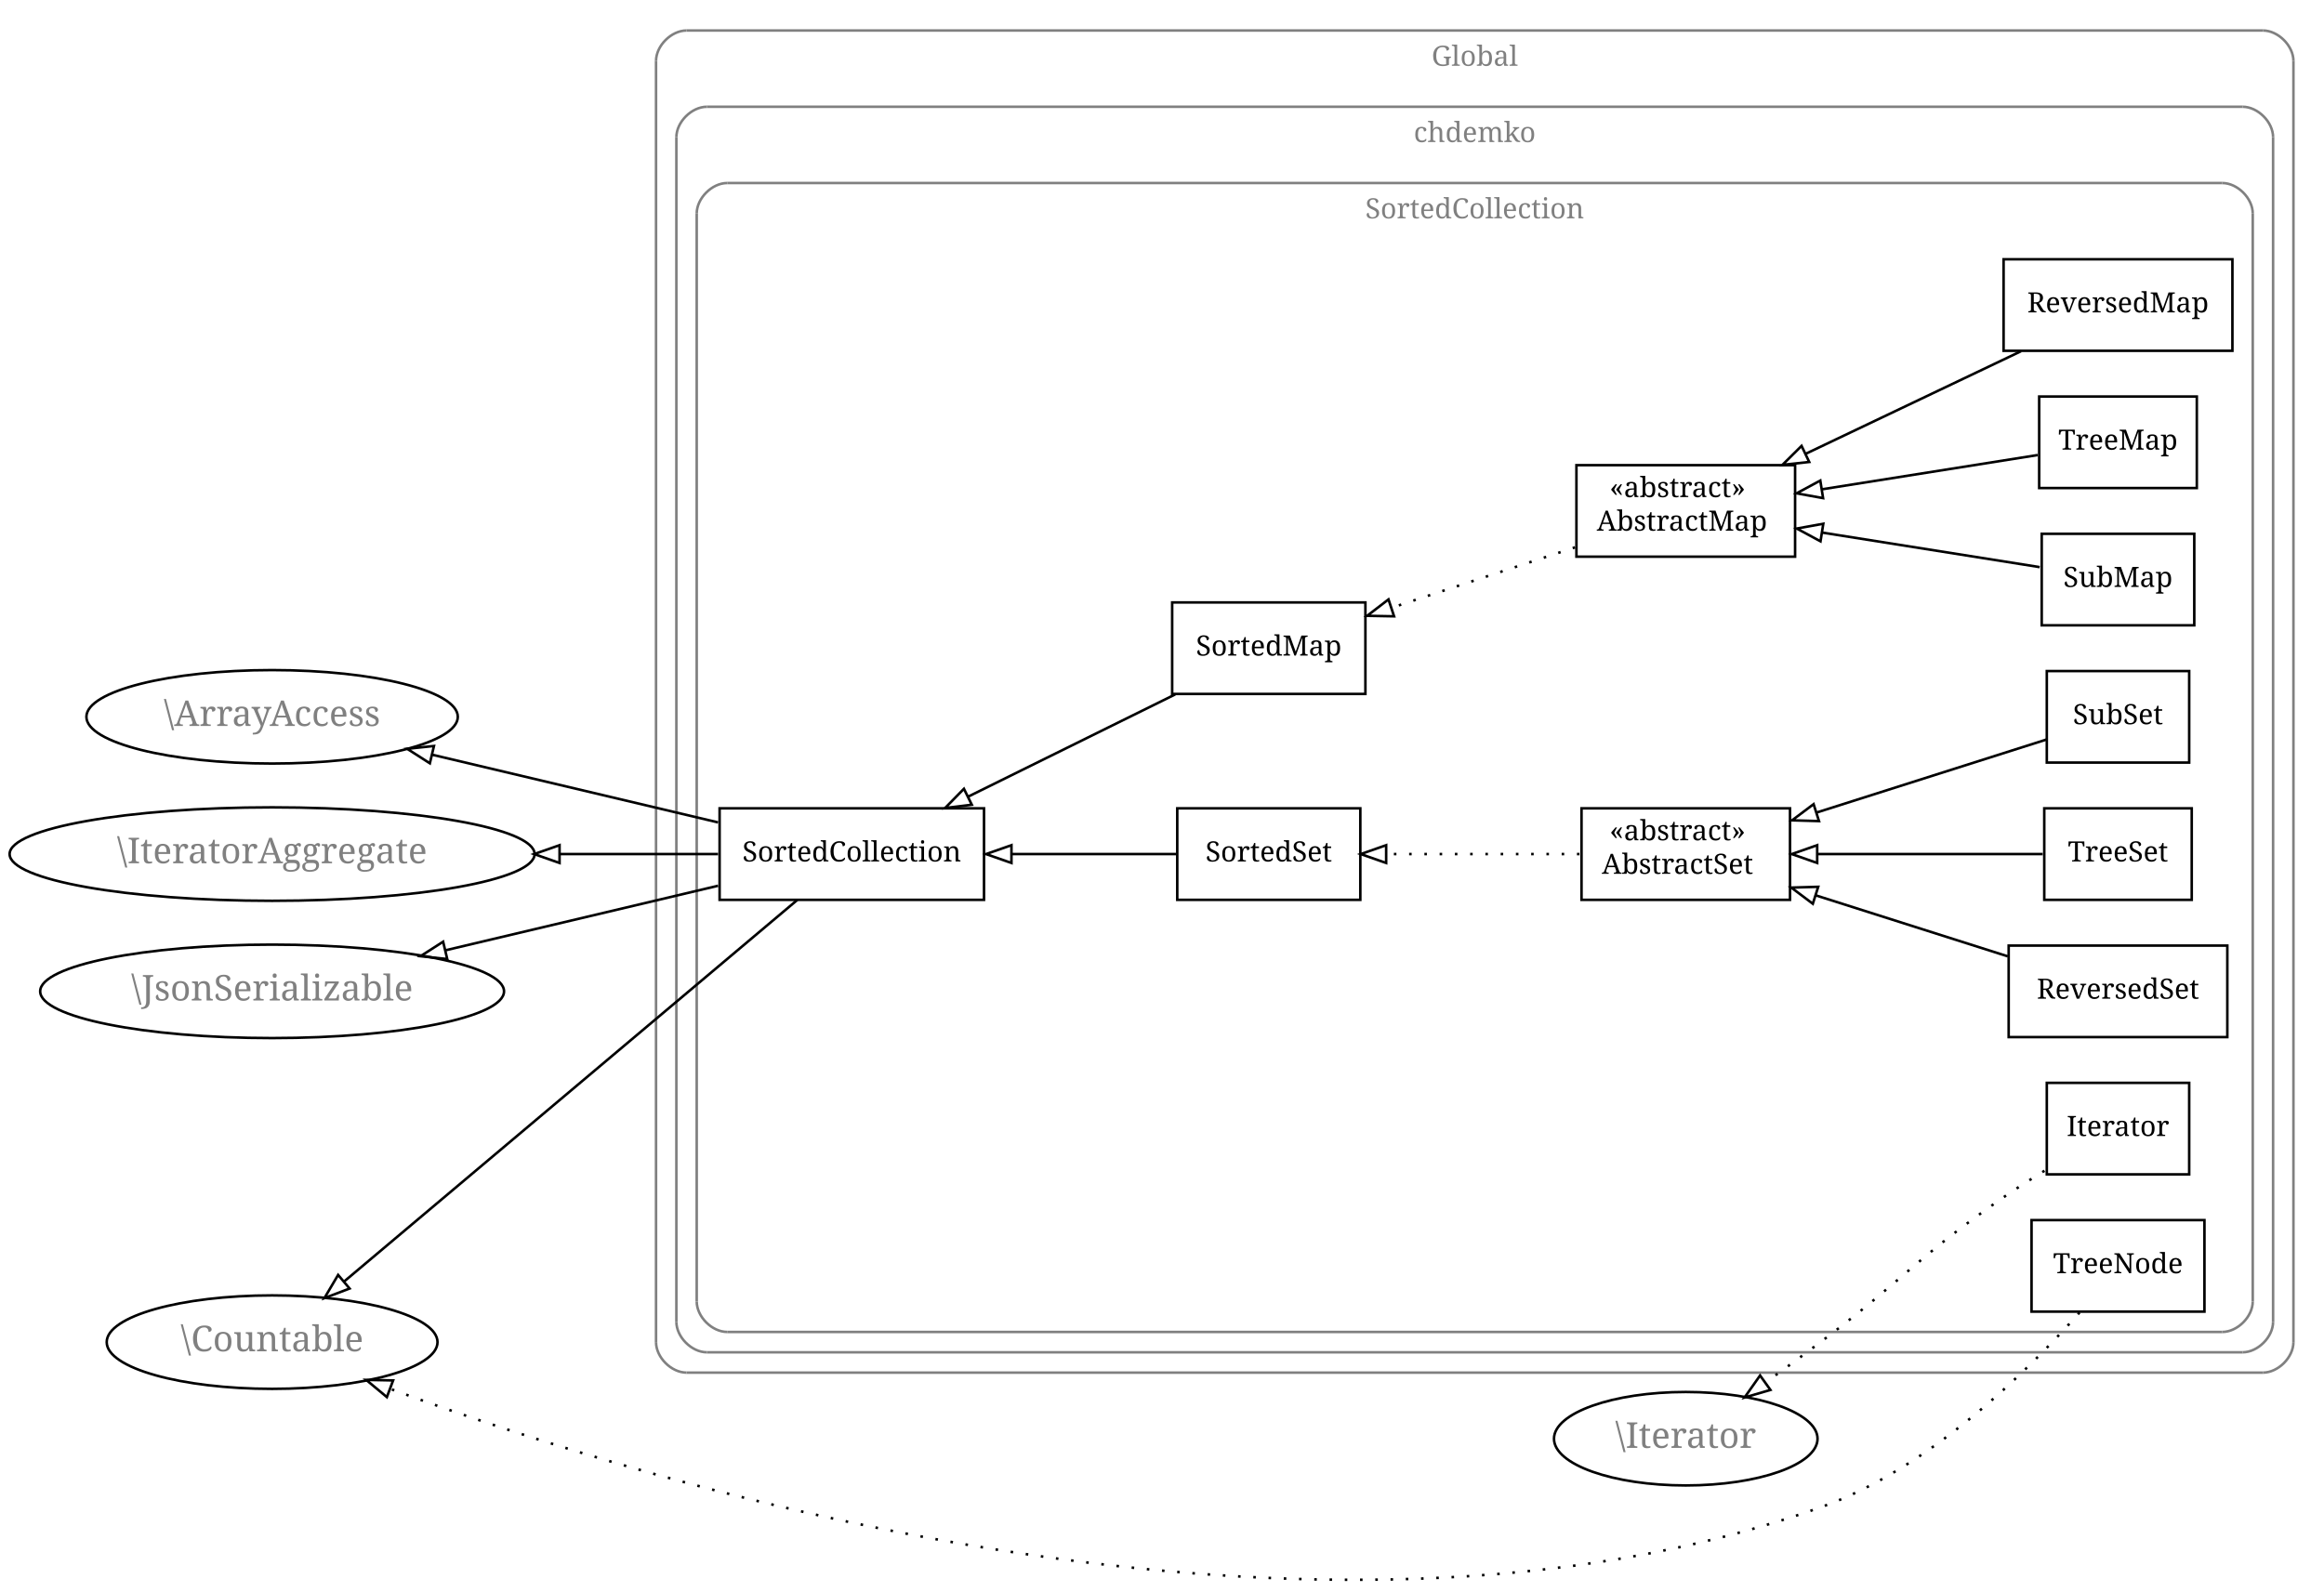
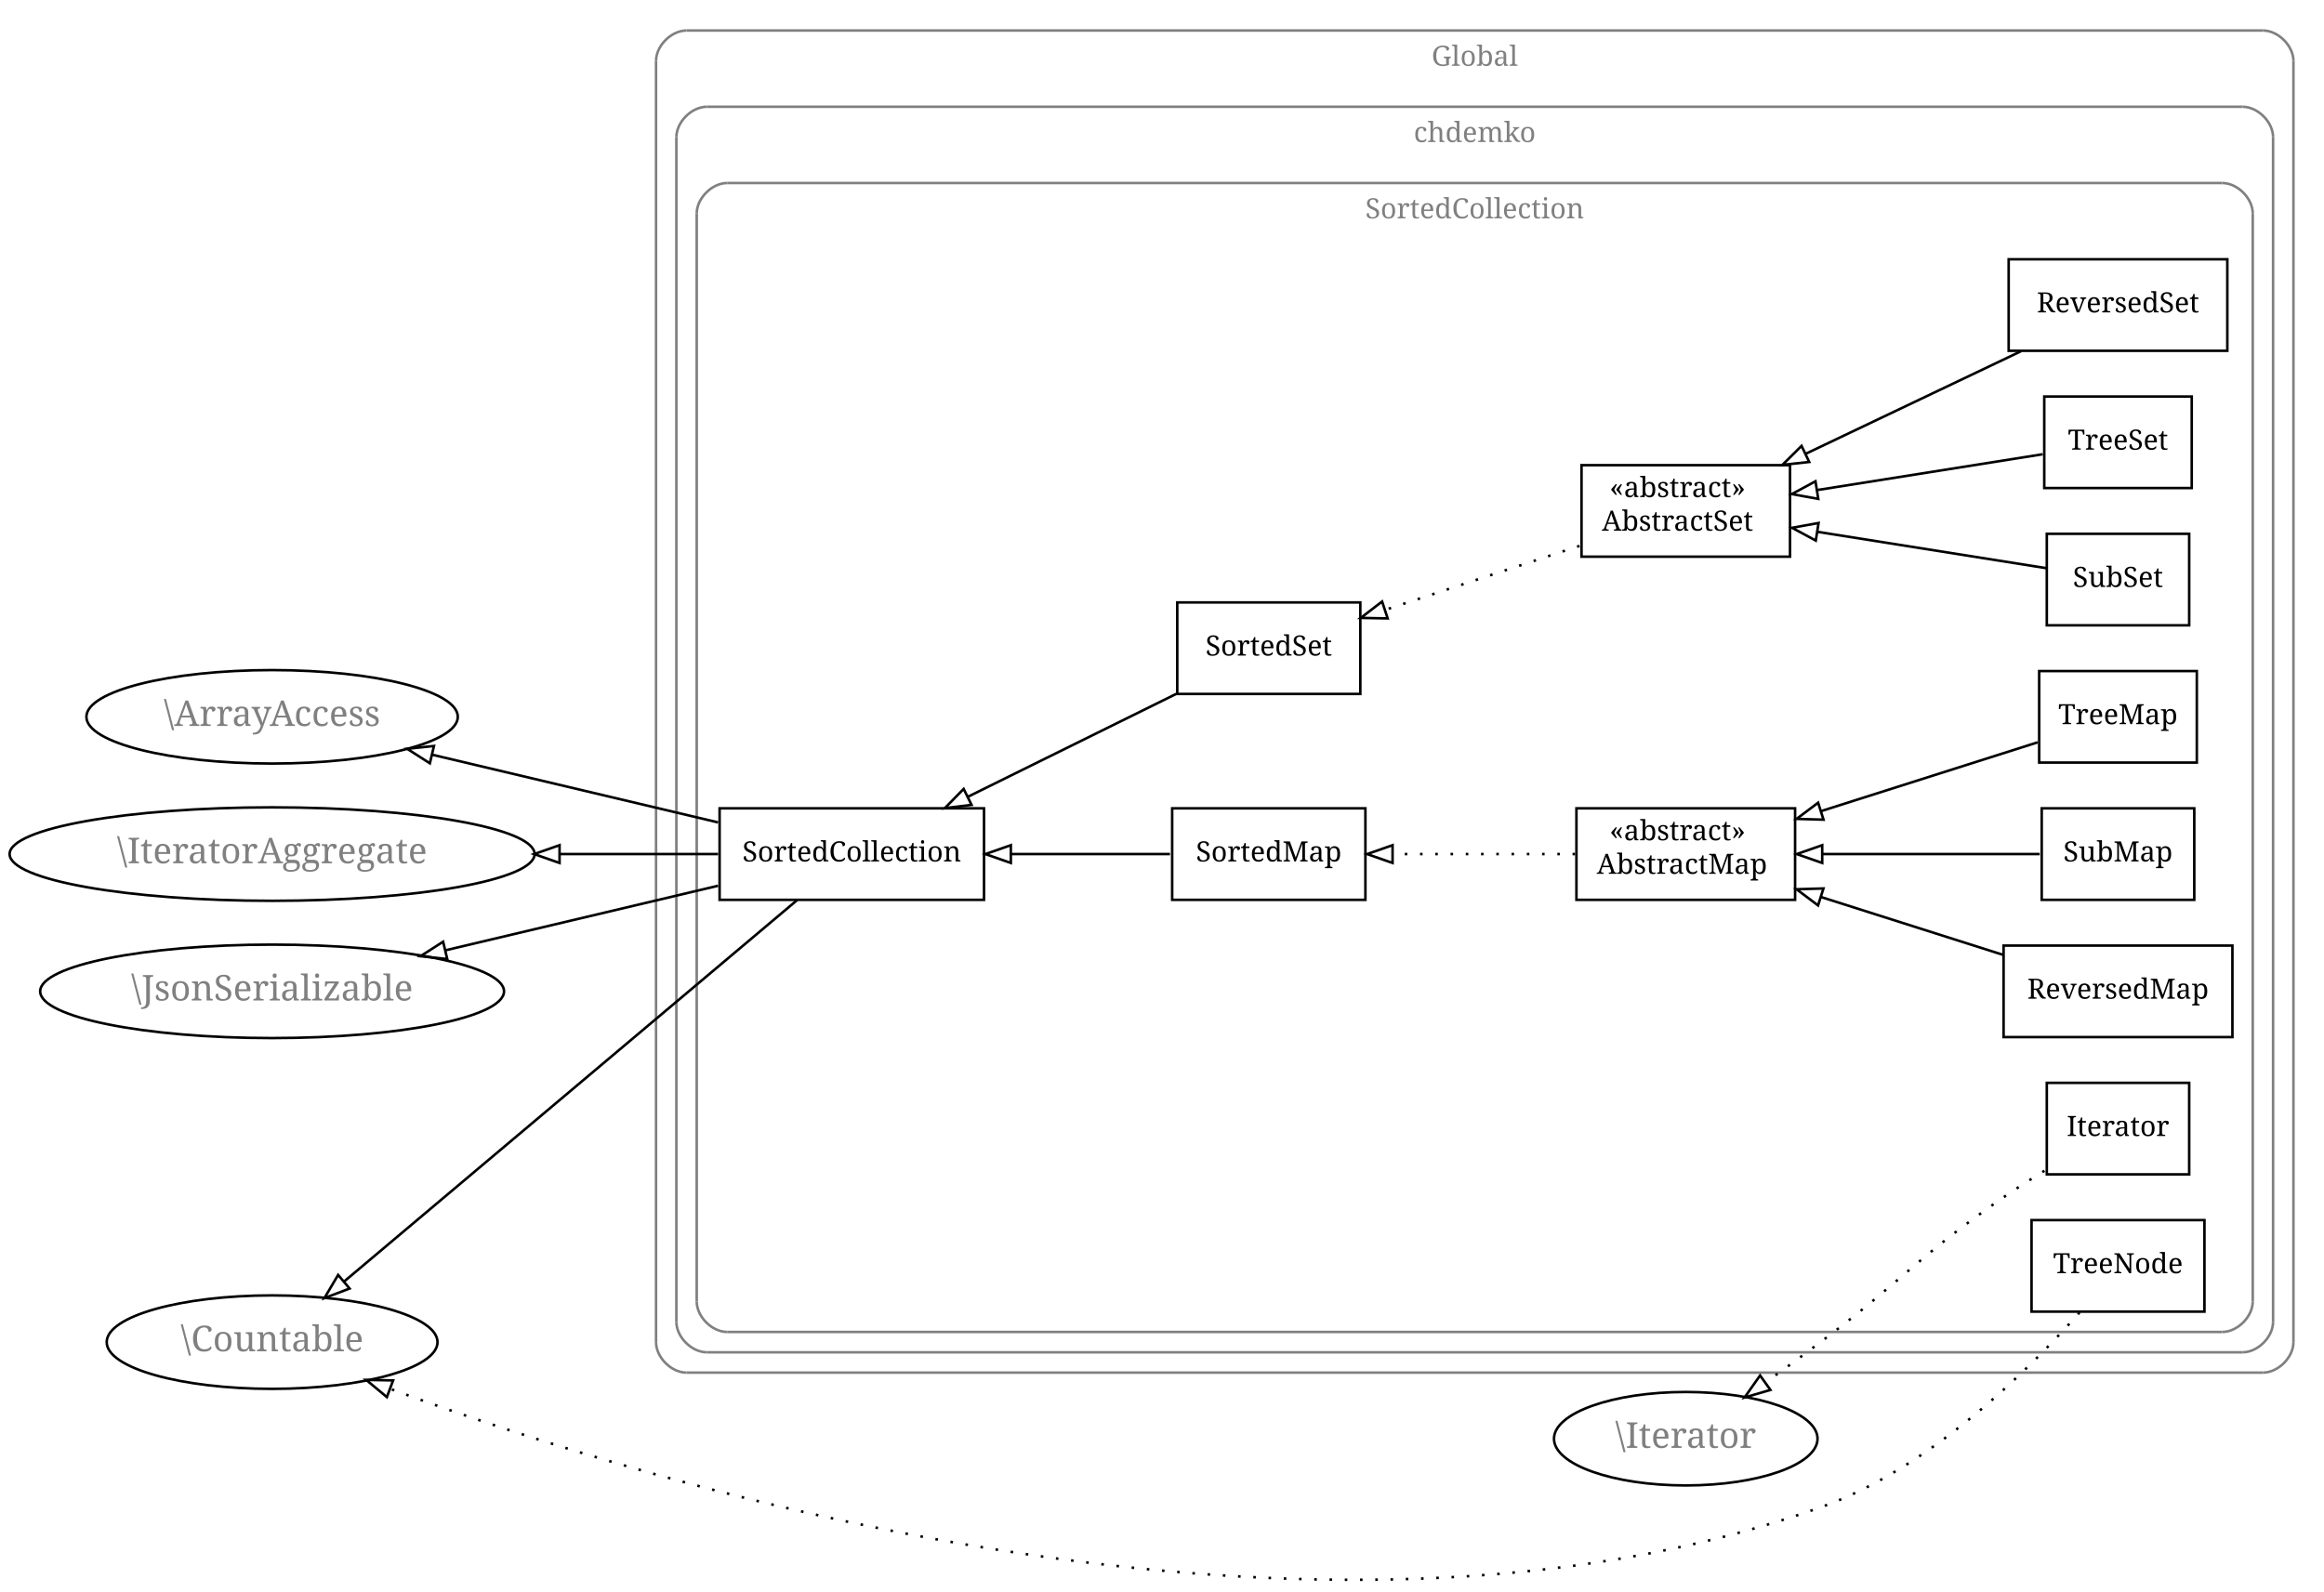
<svg xmlns="http://www.w3.org/2000/svg" width="914pt" height="626pt" viewBox="0.00 0.00 914.00 626.03">
  <g id="graph1" class="graph" transform="scale(1 1) rotate(0) translate(4 622.034)">
    <polygon fill="white" stroke="white" points="-4,5 -4,-622.034 911,-622.034 911,5 -4,5" />
    <g id="graph2" class="cluster">
      <polyline fill="none" stroke="gray" points="266,-82.034 886,-82.034 " />
      <path fill="none" stroke="gray" d="M886,-82.034C892,-82.034 898,-88.034 898,-94.034" />
      <polyline fill="none" stroke="gray" points="898,-94.034 898,-598.034 " />
      <path fill="none" stroke="gray" d="M898,-598.034C898,-604.034 892,-610.034 886,-610.034" />
      <polyline fill="none" stroke="gray" points="886,-610.034 266,-610.034 " />
      <path fill="none" stroke="gray" d="M266,-610.034C260,-610.034 254,-604.034 254,-598.034" />
      <polyline fill="none" stroke="gray" points="254,-598.034 254,-94.034 " />
      <path fill="none" stroke="gray" d="M254,-94.034C254,-88.034 260,-82.034 266,-82.034" />
      <text text-anchor="middle" x="576" y="-596.134" font-family="Times Roman,serif" font-size="11.00" fill="gray">Global</text>
    </g>
    <g id="graph3" class="cluster">
      <polyline fill="none" stroke="gray" points="274,-90.034 878,-90.034 " />
      <path fill="none" stroke="gray" d="M878,-90.034C884,-90.034 890,-96.034 890,-102.034" />
      <polyline fill="none" stroke="gray" points="890,-102.034 890,-568.034 " />
      <path fill="none" stroke="gray" d="M890,-568.034C890,-574.034 884,-580.034 878,-580.034" />
      <polyline fill="none" stroke="gray" points="878,-580.034 274,-580.034 " />
      <path fill="none" stroke="gray" d="M274,-580.034C268,-580.034 262,-574.034 262,-568.034" />
      <polyline fill="none" stroke="gray" points="262,-568.034 262,-102.034 " />
      <path fill="none" stroke="gray" d="M262,-102.034C262,-96.034 268,-90.034 274,-90.034" />
      <text text-anchor="middle" x="576" y="-566.134" font-family="Times Roman,serif" font-size="11.00" fill="gray">chdemko</text>
    </g>
    <g id="graph4" class="cluster">
      <polyline fill="none" stroke="gray" points="282,-98.034 870,-98.034 " />
      <path fill="none" stroke="gray" d="M870,-98.034C876,-98.034 882,-104.034 882,-110.034" />
      <polyline fill="none" stroke="gray" points="882,-110.034 882,-538.034 " />
      <path fill="none" stroke="gray" d="M882,-538.034C882,-544.034 876,-550.034 870,-550.034" />
      <polyline fill="none" stroke="gray" points="870,-550.034 282,-550.034 " />
      <path fill="none" stroke="gray" d="M282,-550.034C276,-550.034 270,-544.034 270,-538.034" />
      <polyline fill="none" stroke="gray" points="270,-538.034 270,-110.034 " />
      <path fill="none" stroke="gray" d="M270,-110.034C270,-104.034 276,-98.034 282,-98.034" />
      <text text-anchor="middle" x="576" y="-536.134" font-family="Times Roman,serif" font-size="11.00" fill="gray">SortedCollection</text>
    </g>
    <g id="node4" class="node">
-       <polygon fill="none" stroke="black" points="702,-439.034 616,-439.034 616,-403.034 702,-403.034 702,-439.034" />
-       <text text-anchor="start" x="629" y="-426.468" font-family="Times Roman,serif" font-size="11.00">«abstract»</text>
-       <text text-anchor="start" x="624" y="-413.268" font-family="Times Roman,serif" font-size="11.00">AbstractMap</text>
+       <polygon fill="none" stroke="black" points="860,-358.034 798,-358.034 798,-322.034 860,-322.034 860,-358.034" />
+       <text text-anchor="middle" x="829" y="-337.134" font-family="Times Roman,serif" font-size="11.00">TreeMap</text>
    </g>
-     <g id="node16" class="node">
-       <polygon fill="none" stroke="black" points="533,-385.034 457,-385.034 457,-349.034 533,-349.034 533,-385.034" />
-       <text text-anchor="middle" x="495" y="-364.134" font-family="Times Roman,serif" font-size="11.00">SortedMap</text>
+     <g id="node9" class="node">
+       <polygon fill="none" stroke="black" points="702,-304.034 616,-304.034 616,-268.034 702,-268.034 702,-304.034" />
+       <text text-anchor="start" x="629" y="-291.468" font-family="Times Roman,serif" font-size="11.00">«abstract»</text>
+       <text text-anchor="start" x="624" y="-278.268" font-family="Times Roman,serif" font-size="11.00">AbstractMap</text>
    </g>
    <g id="edge5" class="edge">
-       <path fill="none" stroke="black" stroke-dasharray="1,5" d="M615.482,-406.705C593.229,-399.378 566.086,-390.441 543.201,-382.905" />
-       <polygon fill="none" stroke="black" points="544.274,-379.574 533.681,-379.771 542.084,-386.223 544.274,-379.574" />
+       <path fill="none" stroke="black" d="M797.423,-330.004C773.544,-322.419 740.207,-311.829 712.231,-302.943" />
+       <polygon fill="none" stroke="black" points="713.175,-299.57 702.584,-299.879 711.055,-306.242 713.175,-299.57" />
    </g>
    <g id="node5" class="node">
+       <polygon fill="none" stroke="black" points="872,-520.034 786,-520.034 786,-484.034 872,-484.034 872,-520.034" />
+       <text text-anchor="middle" x="829" y="-499.134" font-family="Times Roman,serif" font-size="11.00">ReversedSet</text>
+     </g>
+     <g id="node12" class="node">
+       <polygon fill="none" stroke="black" points="700,-439.034 618,-439.034 618,-403.034 700,-403.034 700,-439.034" />
+       <text text-anchor="start" x="629" y="-426.468" font-family="Times Roman,serif" font-size="11.00">«abstract»</text>
+       <text text-anchor="start" x="626" y="-413.268" font-family="Times Roman,serif" font-size="11.00">AbstractSet</text>
+     </g>
+     <g id="edge7" class="edge">
+       <path fill="none" stroke="black" d="M790.849,-483.856C765.804,-471.923 732.868,-456.23 706.18,-443.514" />
+       <polygon fill="none" stroke="black" points="707.557,-440.293 697.024,-439.151 704.546,-446.613 707.557,-440.293" />
+     </g>
+     <g id="node6" class="node">
      <polygon fill="none" stroke="black" points="857,-196.034 801,-196.034 801,-160.034 857,-160.034 857,-196.034" />
      <text text-anchor="middle" x="829" y="-175.134" font-family="Times Roman,serif" font-size="11.00">Iterator</text>
    </g>
-     <g id="node19" class="node">
+     <g id="node20" class="node">
      <ellipse fill="none" stroke="black" cx="659" cy="-56.034" rx="51.828" ry="18.385" />
      <text text-anchor="middle" x="659" y="-52.434" font-family="Times Roman,serif" font-size="14.00" fill="gray">\Iterator</text>
    </g>
-     <g id="edge7" class="edge">
+     <g id="edge9" class="edge">
      <path fill="none" stroke="black" stroke-dasharray="1,5" d="M800.083,-161.439C794.659,-158.115 789.096,-154.558 784,-151.034 750.431,-127.82 744.594,-118.599 712,-94.034 705.046,-88.793 697.487,-83.272 690.314,-78.112" />
      <polygon fill="none" stroke="black" points="692.301,-75.229 682.131,-72.258 688.228,-80.922 692.301,-75.229" />
    </g>
-     <g id="node6" class="node">
+     <g id="node7" class="node">
+       <polygon fill="none" stroke="black" points="858,-466.034 800,-466.034 800,-430.034 858,-430.034 858,-466.034" />
+       <text text-anchor="middle" x="829" y="-445.134" font-family="Times Roman,serif" font-size="11.00">TreeSet</text>
+     </g>
+     <g id="edge11" class="edge">
+       <path fill="none" stroke="black" d="M799.388,-443.331C774.966,-439.452 739.738,-433.857 710.681,-429.242" />
+       <polygon fill="none" stroke="black" points="711.114,-425.767 700.689,-427.655 710.016,-432.681 711.114,-425.767" />
+     </g>
+     <g id="node8" class="node">
      <polygon fill="none" stroke="black" points="863,-142.034 795,-142.034 795,-106.034 863,-106.034 863,-142.034" />
      <text text-anchor="middle" x="829" y="-121.134" font-family="Times Roman,serif" font-size="11.00">TreeNode</text>
    </g>
-     <g id="node21" class="node">
+     <g id="node23" class="node">
      <ellipse fill="none" stroke="black" cx="103" cy="-94.034" rx="65.054" ry="18.385" />
      <text text-anchor="middle" x="103" y="-90.434" font-family="Times Roman,serif" font-size="14.00" fill="gray">\Countable</text>
    </g>
-     <g id="edge9" class="edge">
+     <g id="edge13" class="edge">
      <path fill="none" stroke="black" stroke-dasharray="1,5" d="M813.884,-105.724C793.538,-82.676 754.906,-44.26 712,-29.034 512.024,41.929 253.747,-37.245 149.588,-75.603" />
      <polygon fill="none" stroke="black" points="148.142,-72.406 139.996,-79.181 150.589,-78.965 148.142,-72.406" />
    </g>
-     <g id="node7" class="node">
-       <polygon fill="none" stroke="black" points="874,-520.034 784,-520.034 784,-484.034 874,-484.034 874,-520.034" />
-       <text text-anchor="middle" x="829" y="-499.134" font-family="Times Roman,serif" font-size="11.00">ReversedMap</text>
-     </g>
-     <g id="edge11" class="edge">
-       <path fill="none" stroke="black" d="M790.849,-483.856C765.804,-471.923 732.868,-456.23 706.18,-443.514" />
-       <polygon fill="none" stroke="black" points="707.557,-440.293 697.024,-439.151 704.546,-446.613 707.557,-440.293" />
-     </g>
-     <g id="node8" class="node">
-       <polygon fill="none" stroke="black" points="857,-358.034 801,-358.034 801,-322.034 857,-322.034 857,-358.034" />
-       <text text-anchor="middle" x="829" y="-337.134" font-family="Times Roman,serif" font-size="11.00">SubSet</text>
-     </g>
-     <g id="node12" class="node">
-       <polygon fill="none" stroke="black" points="700,-304.034 618,-304.034 618,-268.034 700,-268.034 700,-304.034" />
-       <text text-anchor="start" x="629" y="-291.468" font-family="Times Roman,serif" font-size="11.00">«abstract»</text>
-       <text text-anchor="start" x="626" y="-278.268" font-family="Times Roman,serif" font-size="11.00">AbstractSet</text>
-     </g>
-     <g id="edge13" class="edge">
-       <path fill="none" stroke="black" d="M800.928,-331.117C776.442,-323.339 740.29,-311.856 710.602,-302.425" />
-       <polygon fill="none" stroke="black" points="711.398,-299.006 700.808,-299.314 709.279,-305.678 711.398,-299.006" />
-     </g>
-     <g id="node9" class="node">
-       <polygon fill="none" stroke="black" points="860,-466.034 798,-466.034 798,-430.034 860,-430.034 860,-466.034" />
-       <text text-anchor="middle" x="829" y="-445.134" font-family="Times Roman,serif" font-size="11.00">TreeMap</text>
+     <g id="node15" class="node">
+       <polygon fill="none" stroke="black" points="533,-304.034 457,-304.034 457,-268.034 533,-268.034 533,-304.034" />
+       <text text-anchor="middle" x="495" y="-283.134" font-family="Times Roman,serif" font-size="11.00">SortedMap</text>
    </g>
    <g id="edge15" class="edge">
-       <path fill="none" stroke="black" d="M797.423,-443.019C773.649,-439.243 740.498,-433.978 712.598,-429.547" />
-       <polygon fill="none" stroke="black" points="713.01,-426.068 702.584,-427.956 711.912,-432.982 713.01,-426.068" />
+       <path fill="none" stroke="black" stroke-dasharray="1,5" d="M615.482,-286.034C593.428,-286.034 566.571,-286.034 543.815,-286.034" />
+       <polygon fill="none" stroke="black" points="543.681,-282.534 533.681,-286.034 543.681,-289.534 543.681,-282.534" />
    </g>
    <g id="node10" class="node">
-       <polygon fill="none" stroke="black" points="859,-412.034 799,-412.034 799,-376.034 859,-376.034 859,-412.034" />
-       <text text-anchor="middle" x="829" y="-391.134" font-family="Times Roman,serif" font-size="11.00">SubMap</text>
+       <polygon fill="none" stroke="black" points="859,-304.034 799,-304.034 799,-268.034 859,-268.034 859,-304.034" />
+       <text text-anchor="middle" x="829" y="-283.134" font-family="Times Roman,serif" font-size="11.00">SubMap</text>
    </g>
    <g id="edge17" class="edge">
-       <path fill="none" stroke="black" d="M798.214,-398.924C774.439,-402.7 740.951,-408.018 712.778,-412.493" />
-       <polygon fill="none" stroke="black" points="711.993,-409.074 702.666,-414.099 713.091,-415.987 711.993,-409.074" />
+       <path fill="none" stroke="black" d="M798.214,-286.034C774.439,-286.034 740.951,-286.034 712.778,-286.034" />
+       <polygon fill="none" stroke="black" points="712.666,-282.534 702.666,-286.034 712.666,-289.534 712.666,-282.534" />
    </g>
    <g id="node11" class="node">
-       <polygon fill="none" stroke="black" points="858,-304.034 800,-304.034 800,-268.034 858,-268.034 858,-304.034" />
-       <text text-anchor="middle" x="829" y="-283.134" font-family="Times Roman,serif" font-size="11.00">TreeSet</text>
+       <polygon fill="none" stroke="black" points="874,-250.034 784,-250.034 784,-214.034 874,-214.034 874,-250.034" />
+       <text text-anchor="middle" x="829" y="-229.134" font-family="Times Roman,serif" font-size="11.00">ReversedMap</text>
    </g>
    <g id="edge19" class="edge">
-       <path fill="none" stroke="black" d="M799.388,-286.034C775.072,-286.034 740.045,-286.034 711.062,-286.034" />
-       <polygon fill="none" stroke="black" points="710.689,-282.534 700.689,-286.034 710.689,-289.534 710.689,-282.534" />
+       <path fill="none" stroke="black" d="M783.889,-246.363C761.855,-253.362 735.197,-261.831 712.177,-269.143" />
+       <polygon fill="none" stroke="black" points="711.03,-265.835 702.558,-272.198 713.149,-272.506 711.03,-265.835" />
    </g>
    <g id="node14" class="node">
-       <polygon fill="none" stroke="black" points="531,-304.034 459,-304.034 459,-268.034 531,-268.034 531,-304.034" />
-       <text text-anchor="middle" x="495" y="-283.134" font-family="Times Roman,serif" font-size="11.00">SortedSet</text>
+       <polygon fill="none" stroke="black" points="531,-385.034 459,-385.034 459,-349.034 531,-349.034 531,-385.034" />
+       <text text-anchor="middle" x="495" y="-364.134" font-family="Times Roman,serif" font-size="11.00">SortedSet</text>
    </g>
    <g id="edge21" class="edge">
-       <path fill="none" stroke="black" stroke-dasharray="1,5" d="M617.192,-286.034C594.045,-286.034 565.221,-286.034 541.383,-286.034" />
-       <polygon fill="none" stroke="black" points="541.162,-282.534 531.162,-286.034 541.162,-289.534 541.162,-282.534" />
+       <path fill="none" stroke="black" stroke-dasharray="1,5" d="M617.192,-407.268C593.837,-399.578 564.704,-389.985 540.743,-382.096" />
+       <polygon fill="none" stroke="black" points="541.755,-378.744 531.162,-378.941 539.565,-385.393 541.755,-378.744" />
    </g>
    <g id="node13" class="node">
-       <polygon fill="none" stroke="black" points="872,-250.034 786,-250.034 786,-214.034 872,-214.034 872,-250.034" />
-       <text text-anchor="middle" x="829" y="-229.134" font-family="Times Roman,serif" font-size="11.00">ReversedSet</text>
+       <polygon fill="none" stroke="black" points="857,-412.034 801,-412.034 801,-376.034 857,-376.034 857,-412.034" />
+       <text text-anchor="middle" x="829" y="-391.134" font-family="Times Roman,serif" font-size="11.00">SubSet</text>
    </g>
    <g id="edge23" class="edge">
-       <path fill="none" stroke="black" d="M785.662,-245.8C762.664,-253.106 734.259,-262.128 710.181,-269.777" />
-       <polygon fill="none" stroke="black" points="708.971,-266.489 700.5,-272.852 711.09,-273.16 708.971,-266.489" />
+       <path fill="none" stroke="black" d="M800.928,-398.493C776.548,-402.365 740.604,-408.074 710.99,-412.777" />
+       <polygon fill="none" stroke="black" points="710.135,-409.369 700.808,-414.394 711.233,-416.282 710.135,-409.369" />
    </g>
-     <g id="node15" class="node">
+     <g id="node16" class="node">
      <polygon fill="none" stroke="black" points="383,-304.034 279,-304.034 279,-268.034 383,-268.034 383,-304.034" />
      <text text-anchor="middle" x="331" y="-283.134" font-family="Times Roman,serif" font-size="11.00">SortedCollection</text>
    </g>
    <g id="edge25" class="edge">
-       <path fill="none" stroke="black" d="M458.603,-286.034C439.622,-286.034 415.86,-286.034 394.004,-286.034" />
-       <polygon fill="none" stroke="black" points="393.79,-282.534 383.79,-286.034 393.79,-289.534 393.79,-282.534" />
+       <path fill="none" stroke="black" d="M458.603,-349.058C434.482,-337.144 402.642,-321.418 376.802,-308.656" />
+       <polygon fill="none" stroke="black" points="378.094,-305.391 367.578,-304.1 374.994,-311.667 378.094,-305.391" />
    </g>
-     <g id="edge29" class="edge">
+     <g id="edge27" class="edge">
+       <path fill="none" stroke="black" d="M456.134,-286.034C437.494,-286.034 414.695,-286.034 393.69,-286.034" />
+       <polygon fill="none" stroke="black" points="393.548,-282.534 383.548,-286.034 393.548,-289.534 393.548,-282.534" />
+     </g>
+     <g id="edge31" class="edge">
      <path fill="none" stroke="black" d="M309.55,-267.971C268.243,-233.186 177.657,-156.903 131.401,-117.951" />
      <polygon fill="none" stroke="black" points="133.472,-115.119 123.569,-111.355 128.963,-120.474 133.472,-115.119" />
    </g>
-     <g id="node31" class="node">
+     <g id="node32" class="node">
      <ellipse fill="none" stroke="black" cx="103" cy="-340.034" rx="73.039" ry="18.385" />
      <text text-anchor="middle" x="103" y="-336.434" font-family="Times Roman,serif" font-size="14.00" fill="gray">\ArrayAccess</text>
    </g>
-     <g id="edge27" class="edge">
+     <g id="edge29" class="edge">
      <path fill="none" stroke="black" d="M278.406,-298.491C244.867,-306.434 201.222,-316.771 165.859,-325.147" />
      <polygon fill="none" stroke="black" points="165.043,-321.743 156.119,-327.453 166.657,-328.554 165.043,-321.743" />
    </g>
-     <g id="node34" class="node">
+     <g id="node35" class="node">
      <ellipse fill="none" stroke="black" cx="103" cy="-286.034" rx="103.238" ry="18.385" />
      <text text-anchor="middle" x="103" y="-282.434" font-family="Times Roman,serif" font-size="14.00" fill="gray">\IteratorAggregate</text>
    </g>
-     <g id="edge31" class="edge">
+     <g id="edge33" class="edge">
      <path fill="none" stroke="black" d="M278.406,-286.034C259.703,-286.034 237.856,-286.034 216.055,-286.034" />
      <polygon fill="none" stroke="black" points="216.054,-282.534 206.054,-286.034 216.054,-289.534 216.054,-282.534" />
    </g>
-     <g id="node36" class="node">
+     <g id="node37" class="node">
      <ellipse fill="none" stroke="black" cx="103" cy="-232.034" rx="91.217" ry="18.385" />
      <text text-anchor="middle" x="103" y="-228.434" font-family="Times Roman,serif" font-size="14.00" fill="gray">\JsonSerializable</text>
    </g>
-     <g id="edge33" class="edge">
+     <g id="edge35" class="edge">
      <path fill="none" stroke="black" d="M278.406,-273.578C246.567,-266.037 205.619,-256.339 171.296,-248.209" />
      <polygon fill="none" stroke="black" points="171.877,-244.75 161.34,-245.852 170.264,-251.562 171.877,-244.75" />
    </g>
-     <g id="edge35" class="edge">
-       <path fill="none" stroke="black" d="M458.195,-348.856C434.14,-336.975 402.538,-321.367 376.853,-308.681" />
-       <polygon fill="none" stroke="black" points="378.198,-305.442 367.682,-304.151 375.098,-311.718 378.198,-305.442" />
-     </g>
  </g>
</svg>
